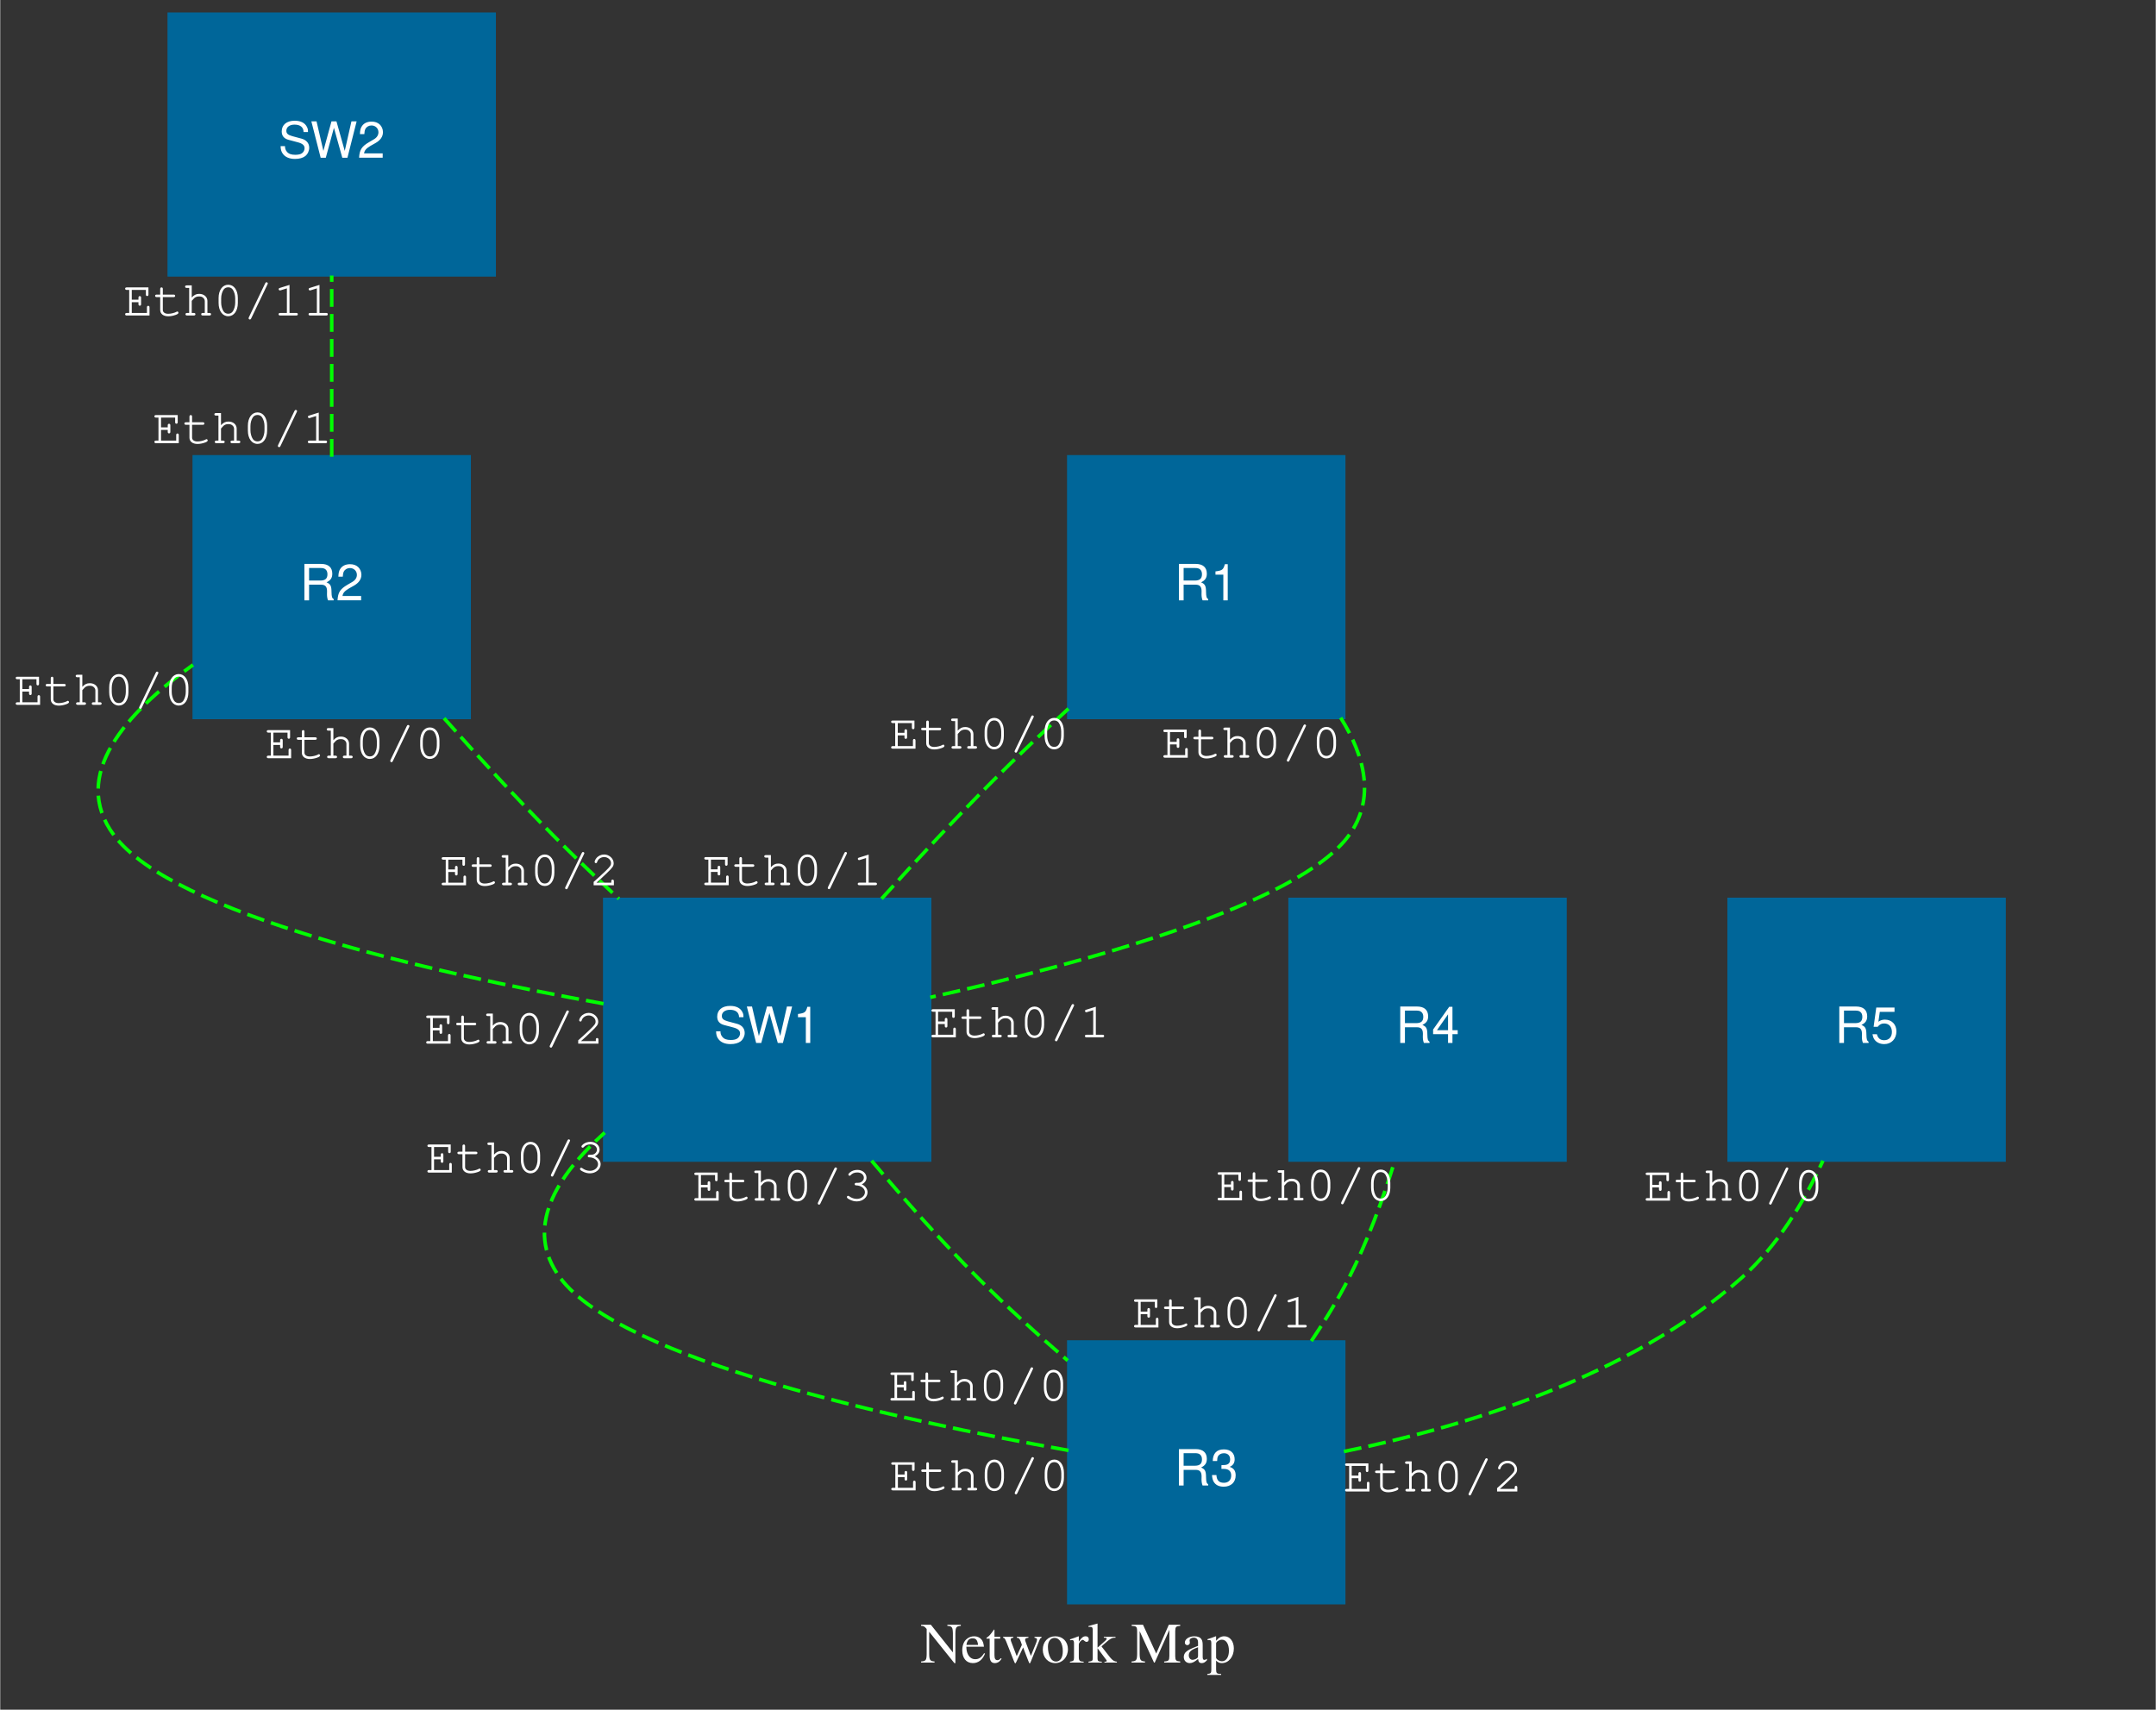
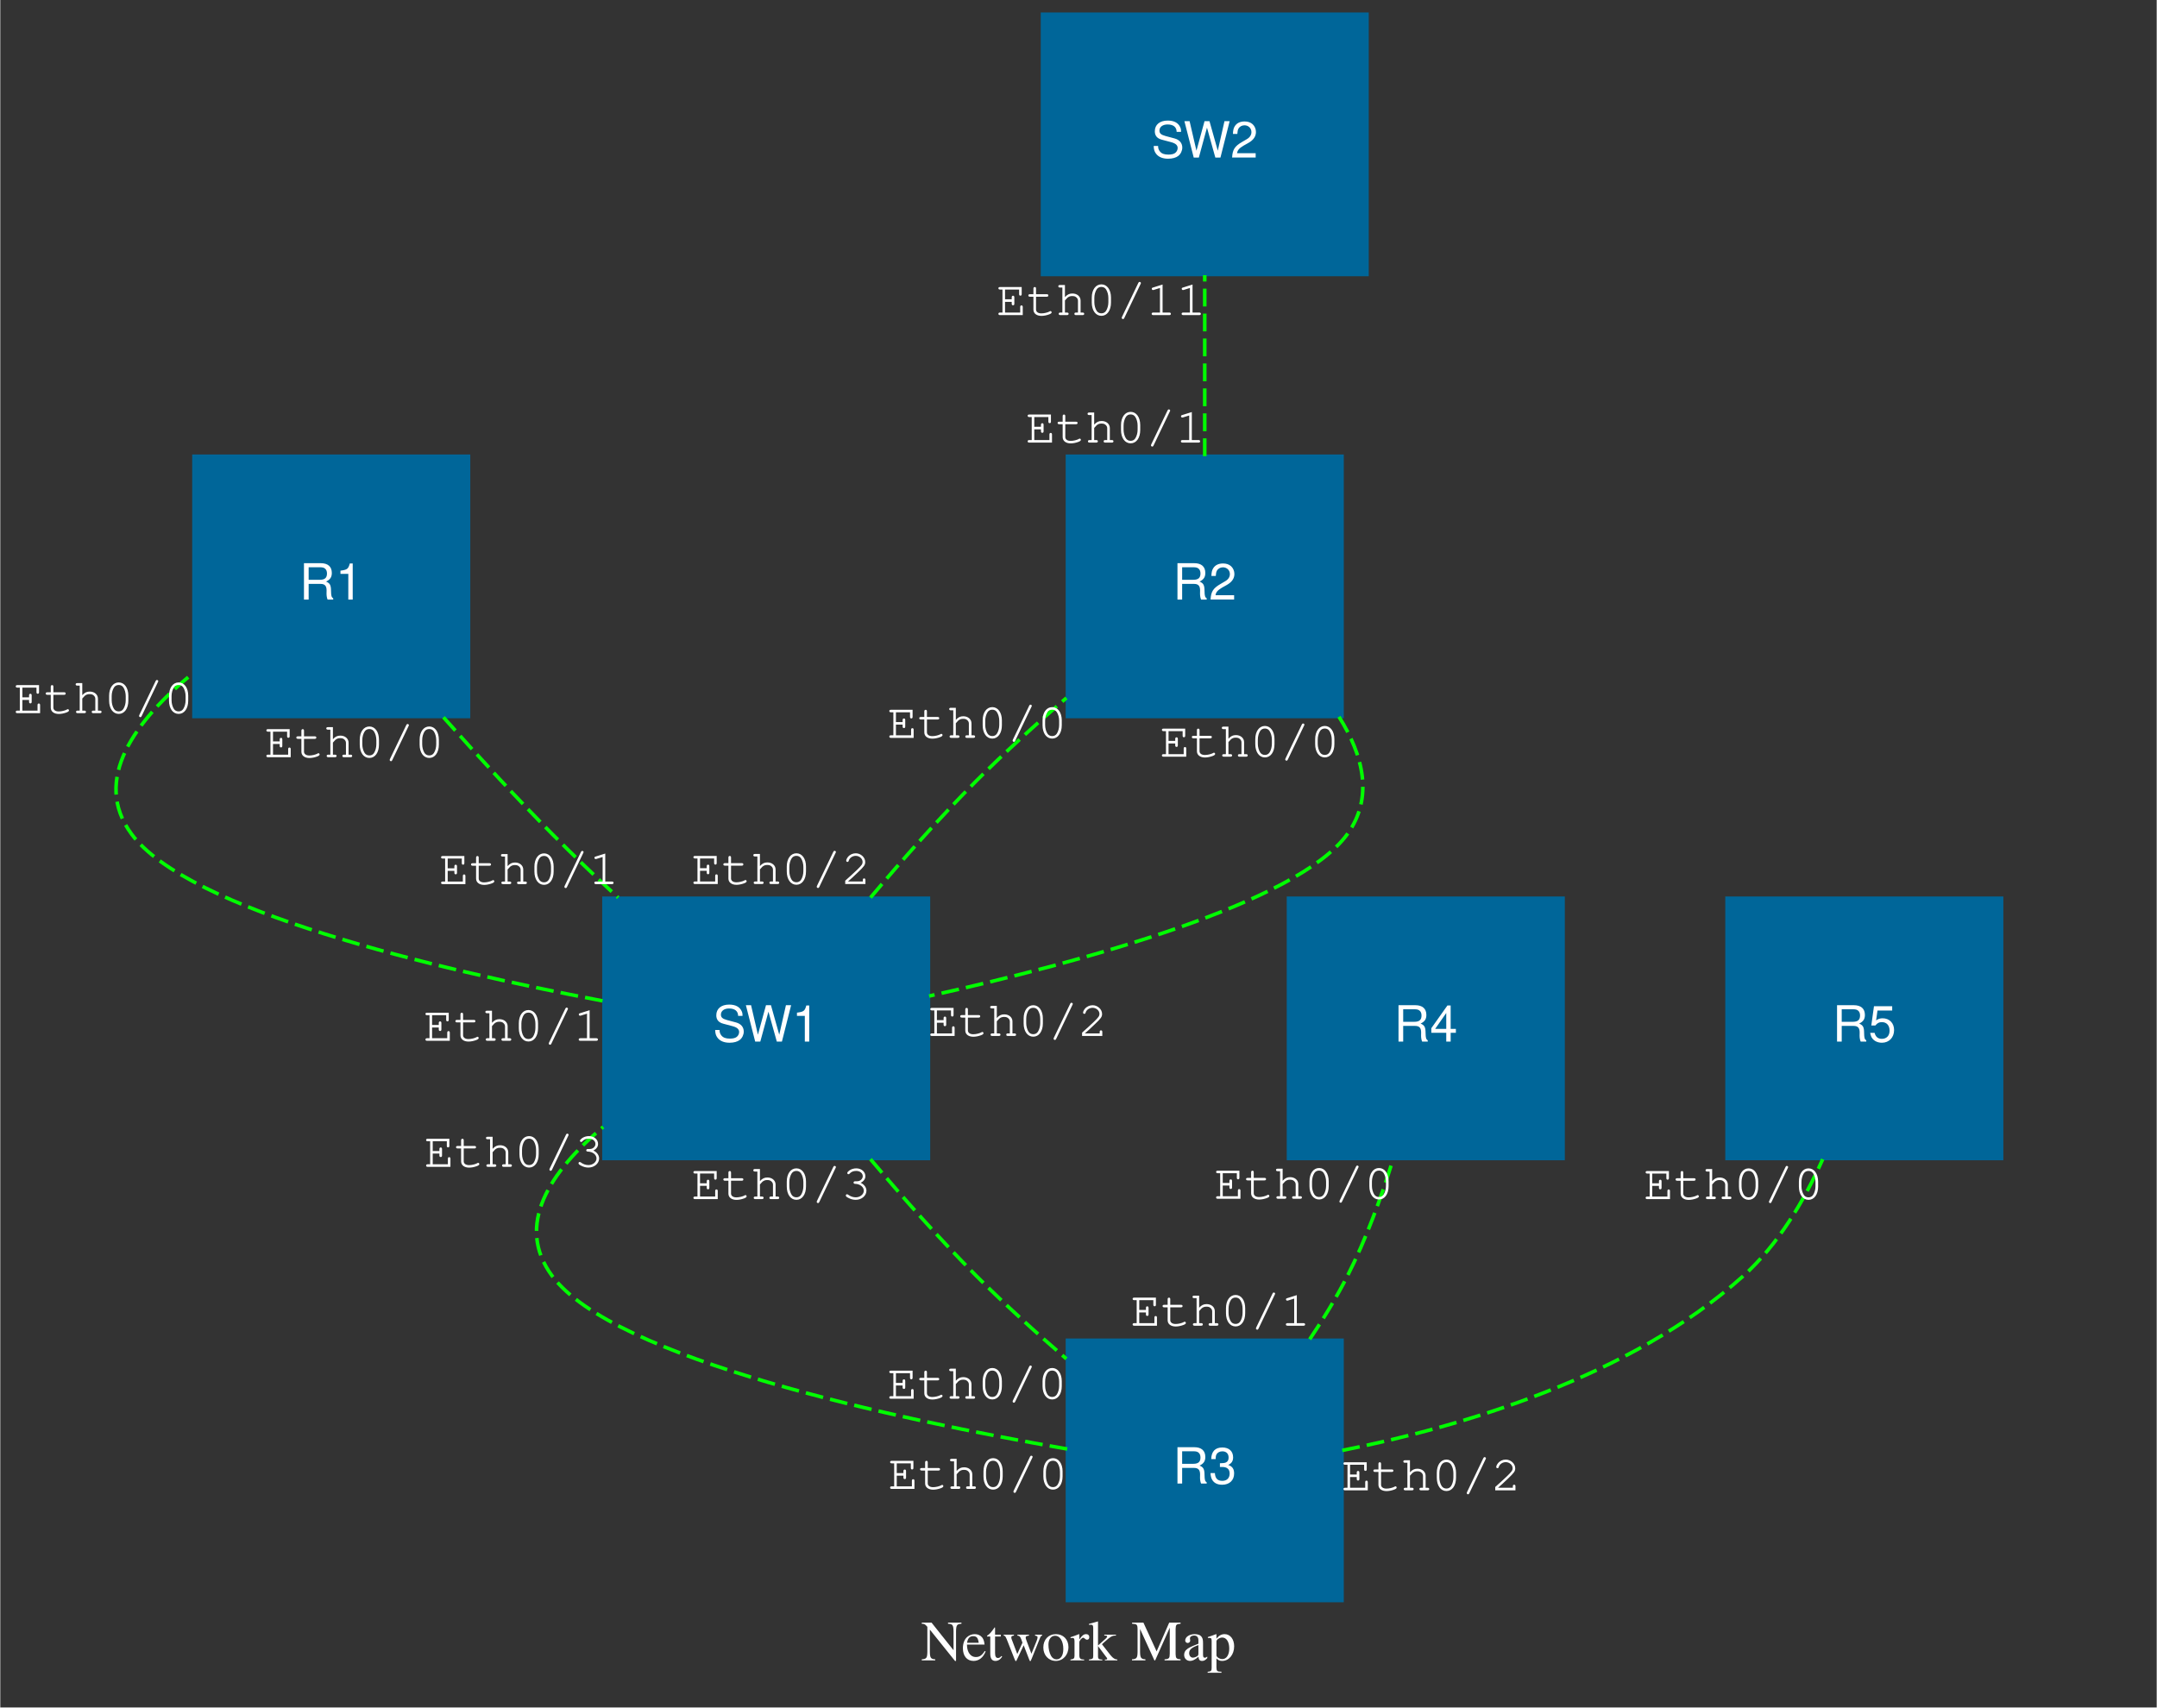
- <svg xmlns="http://www.w3.org/2000/svg" width="604pt" height="479pt" viewBox="0.00 0.00 603.85 479.00">
+ <svg xmlns="http://www.w3.org/2000/svg" width="605pt" height="479pt" viewBox="0.00 0.00 604.82 479.00">
  <g id="graph0" class="graph" transform="scale(1 1) rotate(0) translate(4 475)">
-     <polygon fill="#333333" stroke="transparent" points="-4,4 -4,-475 599.851,-475 599.851,4 -4,4" />
-     <text text-anchor="middle" x="297.926" y="-9.2" font-family="Times,serif" font-size="16.00" fill="#ffffff">Network Map</text>
+     <polygon fill="#333333" stroke="transparent" points="-4,4 -4,-475 600.817,-475 600.817,4 -4,4" />
+     <text text-anchor="middle" x="298.409" y="-9.2" font-family="Times,serif" font-size="16.00" fill="#ffffff">Network Map</text>
    <g id="node1" class="node">
-       <polygon fill="#006699" stroke="#006699" points="434.351,-223 357.351,-223 357.351,-150 434.351,-150 434.351,-223" />
-       <text text-anchor="middle" x="395.851" y="-182.8" font-family="Helvetica,sans-Serif" font-size="14.00" fill="#ffffff">R4</text>
+       <polygon fill="#006699" stroke="#006699" points="434.317,-223 357.317,-223 357.317,-150 434.317,-150 434.317,-223" />
+       <text text-anchor="middle" x="395.817" y="-182.8" font-family="Helvetica,sans-Serif" font-size="14.00" fill="#ffffff">R4</text>
    </g>
    <g id="node2" class="node">
-       <polygon fill="#006699" stroke="#006699" points="256.351,-223 165.351,-223 165.351,-150 256.351,-150 256.351,-223" />
-       <text text-anchor="middle" x="210.851" y="-182.8" font-family="Helvetica,sans-Serif" font-size="14.00" fill="#ffffff">SW1</text>
+       <polygon fill="#006699" stroke="#006699" points="256.317,-223 165.317,-223 165.317,-150 256.317,-150 256.317,-223" />
+       <text text-anchor="middle" x="210.817" y="-182.8" font-family="Helvetica,sans-Serif" font-size="14.00" fill="#ffffff">SW1</text>
+     </g>
+     <g id="node3" class="node">
+       <polygon fill="#006699" stroke="#006699" points="127.317,-347 50.317,-347 50.317,-274 127.317,-274 127.317,-347" />
+       <text text-anchor="middle" x="88.817" y="-306.8" font-family="Helvetica,sans-Serif" font-size="14.00" fill="#ffffff">R1</text>
+     </g>
+     <g id="edge7" class="edge">
+       <path fill="none" stroke="#00ff00" stroke-dasharray="5,2" d="M164.912,-194.22C117.614,-203.219 48.625,-219.628 32.817,-241 21.483,-256.323 33.968,-272.966 50,-286.123" />
+       <text text-anchor="middle" x="82.817" y="-244.8" font-family="Courier,monospace" font-size="14.00" fill="#ffffff">            </text>
+       <text text-anchor="middle" x="25" y="-274.923" font-family="Courier,monospace" font-size="14.00" fill="#ffffff">Eth0/0</text>
+       <text text-anchor="middle" x="139.912" y="-183.019" font-family="Courier,monospace" font-size="14.00" fill="#ffffff">Eth0/1</text>
    </g>
    <g id="node4" class="node">
-       <polygon fill="#006699" stroke="#006699" points="127.351,-347 50.351,-347 50.351,-274 127.351,-274 127.351,-347" />
-       <text text-anchor="middle" x="88.851" y="-306.8" font-family="Helvetica,sans-Serif" font-size="14.00" fill="#ffffff">R2</text>
+       <polygon fill="#006699" stroke="#006699" points="372.317,-347 295.317,-347 295.317,-274 372.317,-274 372.317,-347" />
+       <text text-anchor="middle" x="333.817" y="-306.8" font-family="Helvetica,sans-Serif" font-size="14.00" fill="#ffffff">R2</text>
+     </g>
+     <g id="edge8" class="edge">
+       <path fill="none" stroke="#00ff00" stroke-dasharray="5,2" d="M240.069,-223.196C249.244,-234.08 259.641,-245.808 269.817,-256 277.654,-263.849 286.478,-271.841 295.013,-279.199" />
+       <text text-anchor="middle" x="319.817" y="-244.8" font-family="Courier,monospace" font-size="14.00" fill="#ffffff">            </text>
+       <text text-anchor="middle" x="270.013" y="-267.999" font-family="Courier,monospace" font-size="14.00" fill="#ffffff">Eth0/0</text>
+       <text text-anchor="middle" x="215.069" y="-226.995" font-family="Courier,monospace" font-size="14.00" fill="#ffffff">Eth0/2</text>
+     </g>
+     <g id="node7" class="node">
+       <polygon fill="#006699" stroke="#006699" points="372.317,-99 295.317,-99 295.317,-26 372.317,-26 372.317,-99" />
+       <text text-anchor="middle" x="333.817" y="-58.8" font-family="Helvetica,sans-Serif" font-size="14.00" fill="#ffffff">R3</text>
+     </g>
+     <g id="edge9" class="edge">
+       <path fill="none" stroke="#00ff00" stroke-dasharray="5,2" d="M240.069,-149.804C249.244,-138.92 259.641,-127.192 269.817,-117 277.654,-109.151 286.478,-101.159 295.013,-93.801" />
+       <text text-anchor="middle" x="319.817" y="-120.8" font-family="Courier,monospace" font-size="14.00" fill="#ffffff">            </text>
+       <text text-anchor="middle" x="270.013" y="-82.601" font-family="Courier,monospace" font-size="14.00" fill="#ffffff">Eth0/0</text>
+       <text text-anchor="middle" x="215.069" y="-138.605" font-family="Courier,monospace" font-size="14.00" fill="#ffffff">Eth0/3</text>
+     </g>
+     <g id="edge1" class="edge">
+       <path fill="none" stroke="#00ff00" stroke-dasharray="5,2" d="M120.295,-273.768C129.869,-262.995 140.573,-251.336 150.817,-241 156.662,-235.103 162.999,-229.029 169.292,-223.173" />
+       <text text-anchor="middle" x="200.817" y="-244.8" font-family="Courier,monospace" font-size="14.00" fill="#ffffff">            </text>
+       <text text-anchor="middle" x="144.292" y="-226.973" font-family="Courier,monospace" font-size="14.00" fill="#ffffff">Eth0/1</text>
+       <text text-anchor="middle" x="95.295" y="-262.568" font-family="Courier,monospace" font-size="14.00" fill="#ffffff">Eth0/0</text>
    </g>
    <g id="edge2" class="edge">
-       <path fill="none" stroke="#00ff00" stroke-dasharray="5,2" d="M164.999,-193.793C116.362,-202.575 44.298,-218.942 27.851,-241 15.376,-257.732 31.302,-275.393 50,-288.724" />
-       <text text-anchor="middle" x="77.851" y="-244.8" font-family="Courier,monospace" font-size="14.00" fill="#ffffff">            </text>
-       <text text-anchor="middle" x="25" y="-277.524" font-family="Courier,monospace" font-size="14.00" fill="#ffffff">Eth0/0</text>
-       <text text-anchor="middle" x="139.999" y="-182.593" font-family="Courier,monospace" font-size="14.00" fill="#ffffff">Eth0/2</text>
+       <path fill="none" stroke="#00ff00" stroke-dasharray="5,2" d="M371.473,-273.915C378.306,-263.034 381.22,-251.281 373.817,-241 359.869,-221.629 299.684,-205.182 256.507,-195.572" />
+       <text text-anchor="middle" x="428.817" y="-244.8" font-family="Courier,monospace" font-size="14.00" fill="#ffffff">            </text>
+       <text text-anchor="middle" x="281.507" y="-184.372" font-family="Courier,monospace" font-size="14.00" fill="#ffffff">Eth0/2</text>
+       <text text-anchor="middle" x="346.473" y="-262.715" font-family="Courier,monospace" font-size="14.00" fill="#ffffff">Eth0/0</text>
+     </g>
+     <g id="node5" class="node">
+       <polygon fill="#006699" stroke="#006699" points="379.317,-471 288.317,-471 288.317,-398 379.317,-398 379.317,-471" />
+       <text text-anchor="middle" x="333.817" y="-430.8" font-family="Helvetica,sans-Serif" font-size="14.00" fill="#ffffff">SW2</text>
+     </g>
+     <g id="edge3" class="edge">
+       <path fill="none" stroke="#00ff00" stroke-dasharray="5,2" d="M333.817,-347.033C333.817,-363.036 333.817,-381.778 333.817,-397.799" />
+       <text text-anchor="middle" x="383.817" y="-368.8" font-family="Courier,monospace" font-size="14.00" fill="#ffffff">            </text>
+       <text text-anchor="middle" x="304.817" y="-386.599" font-family="Courier,monospace" font-size="14.00" fill="#ffffff">Eth0/11</text>
+       <text text-anchor="middle" x="308.817" y="-350.833" font-family="Courier,monospace" font-size="14.00" fill="#ffffff">Eth0/1</text>
    </g>
    <g id="node6" class="node">
-       <polygon fill="#006699" stroke="#006699" points="372.351,-347 295.351,-347 295.351,-274 372.351,-274 372.351,-347" />
-       <text text-anchor="middle" x="333.851" y="-306.8" font-family="Helvetica,sans-Serif" font-size="14.00" fill="#ffffff">R1</text>
-     </g>
-     <g id="edge1" class="edge">
-       <path fill="none" stroke="#00ff00" stroke-dasharray="5,2" d="M242.9,-223.19C252.631,-233.962 263.493,-245.631 273.851,-256 280.615,-262.77 288.018,-269.789 295.245,-276.446" />
-       <text text-anchor="middle" x="323.851" y="-244.8" font-family="Courier,monospace" font-size="14.00" fill="#ffffff">            </text>
-       <text text-anchor="middle" x="270.245" y="-265.246" font-family="Courier,monospace" font-size="14.00" fill="#ffffff">Eth0/0</text>
-       <text text-anchor="middle" x="217.9" y="-226.99" font-family="Courier,monospace" font-size="14.00" fill="#ffffff">Eth0/1</text>
-     </g>
-     <g id="node7" class="node">
-       <polygon fill="#006699" stroke="#006699" points="372.351,-99 295.351,-99 295.351,-26 372.351,-26 372.351,-99" />
-       <text text-anchor="middle" x="333.851" y="-58.8" font-family="Helvetica,sans-Serif" font-size="14.00" fill="#ffffff">R3</text>
-     </g>
-     <g id="edge3" class="edge">
-       <path fill="none" stroke="#00ff00" stroke-dasharray="5,2" d="M240.103,-149.804C249.278,-138.92 259.675,-127.192 269.851,-117 277.688,-109.151 286.512,-101.159 295.047,-93.801" />
-       <text text-anchor="middle" x="319.851" y="-120.8" font-family="Courier,monospace" font-size="14.00" fill="#ffffff">            </text>
-       <text text-anchor="middle" x="270.047" y="-82.601" font-family="Courier,monospace" font-size="14.00" fill="#ffffff">Eth0/0</text>
-       <text text-anchor="middle" x="215.103" y="-138.605" font-family="Courier,monospace" font-size="14.00" fill="#ffffff">Eth0/3</text>
-     </g>
-     <g id="node3" class="node">
-       <polygon fill="#006699" stroke="#006699" points="557.351,-223 480.351,-223 480.351,-150 557.351,-150 557.351,-223" />
-       <text text-anchor="middle" x="518.851" y="-182.8" font-family="Helvetica,sans-Serif" font-size="14.00" fill="#ffffff">R5</text>
+       <polygon fill="#006699" stroke="#006699" points="557.317,-223 480.317,-223 480.317,-150 557.317,-150 557.317,-223" />
+       <text text-anchor="middle" x="518.817" y="-182.8" font-family="Helvetica,sans-Serif" font-size="14.00" fill="#ffffff">R5</text>
    </g>
    <g id="edge5" class="edge">
-       <path fill="none" stroke="#00ff00" stroke-dasharray="5,2" d="M120.329,-273.768C129.904,-262.995 140.608,-251.336 150.851,-241 156.696,-235.103 163.034,-229.029 169.326,-223.173" />
-       <text text-anchor="middle" x="200.851" y="-244.8" font-family="Courier,monospace" font-size="14.00" fill="#ffffff">            </text>
-       <text text-anchor="middle" x="144.326" y="-226.973" font-family="Courier,monospace" font-size="14.00" fill="#ffffff">Eth0/2</text>
-       <text text-anchor="middle" x="95.329" y="-262.568" font-family="Courier,monospace" font-size="14.00" fill="#ffffff">Eth0/0</text>
+       <path fill="none" stroke="#00ff00" stroke-dasharray="5,2" d="M363.26,-99.284C367.125,-105.024 370.788,-111.035 373.817,-117 379.032,-127.269 383.319,-139.019 386.679,-149.9" />
+       <text text-anchor="middle" x="430.817" y="-120.8" font-family="Courier,monospace" font-size="14.00" fill="#ffffff">            </text>
+       <text text-anchor="middle" x="361.679" y="-138.7" font-family="Courier,monospace" font-size="14.00" fill="#ffffff">Eth0/0</text>
+       <text text-anchor="middle" x="338.26" y="-103.084" font-family="Courier,monospace" font-size="14.00" fill="#ffffff">Eth0/1</text>
    </g>
-     <g id="node5" class="node">
-       <polygon fill="#006699" stroke="#006699" points="134.351,-471 43.351,-471 43.351,-398 134.351,-398 134.351,-471" />
-       <text text-anchor="middle" x="88.851" y="-430.8" font-family="Helvetica,sans-Serif" font-size="14.00" fill="#ffffff">SW2</text>
+     <g id="edge4" class="edge">
+       <path fill="none" stroke="#00ff00" stroke-dasharray="5,2" d="M295.241,-68.504C246.853,-76.913 168.106,-93.812 150.817,-117 140.146,-131.313 150.296,-146.405 165.092,-158.854" />
+       <text text-anchor="middle" x="200.817" y="-120.8" font-family="Courier,monospace" font-size="14.00" fill="#ffffff">            </text>
+       <text text-anchor="middle" x="140.092" y="-147.654" font-family="Courier,monospace" font-size="14.00" fill="#ffffff">Eth0/3</text>
+       <text text-anchor="middle" x="270.241" y="-57.304" font-family="Courier,monospace" font-size="14.00" fill="#ffffff">Eth0/0</text>
    </g>
    <g id="edge6" class="edge">
-       <path fill="none" stroke="#00ff00" stroke-dasharray="5,2" d="M88.851,-347.033C88.851,-363.036 88.851,-381.778 88.851,-397.799" />
-       <text text-anchor="middle" x="138.851" y="-368.8" font-family="Courier,monospace" font-size="14.00" fill="#ffffff">            </text>
-       <text text-anchor="middle" x="59.851" y="-386.599" font-family="Courier,monospace" font-size="14.00" fill="#ffffff">Eth0/11</text>
-       <text text-anchor="middle" x="63.851" y="-350.833" font-family="Courier,monospace" font-size="14.00" fill="#ffffff">Eth0/1</text>
-     </g>
-     <g id="edge4" class="edge">
-       <path fill="none" stroke="#00ff00" stroke-dasharray="5,2" d="M371.508,-273.915C378.34,-263.034 381.254,-251.281 373.851,-241 359.903,-221.629 299.718,-205.182 256.541,-195.572" />
-       <text text-anchor="middle" x="427.851" y="-244.8" font-family="Courier,monospace" font-size="14.00" fill="#ffffff">            </text>
-       <text text-anchor="middle" x="281.541" y="-184.372" font-family="Courier,monospace" font-size="14.00" fill="#ffffff">Eth0/1</text>
-       <text text-anchor="middle" x="346.508" y="-262.715" font-family="Courier,monospace" font-size="14.00" fill="#ffffff">Eth0/0</text>
-     </g>
-     <g id="edge8" class="edge">
-       <path fill="none" stroke="#00ff00" stroke-dasharray="5,2" d="M363.295,-99.284C367.159,-105.024 370.822,-111.035 373.851,-117 379.066,-127.269 383.353,-139.019 386.713,-149.9" />
-       <text text-anchor="middle" x="429.851" y="-120.8" font-family="Courier,monospace" font-size="14.00" fill="#ffffff">            </text>
-       <text text-anchor="middle" x="361.713" y="-138.7" font-family="Courier,monospace" font-size="14.00" fill="#ffffff">Eth0/0</text>
-       <text text-anchor="middle" x="338.295" y="-103.084" font-family="Courier,monospace" font-size="14.00" fill="#ffffff">Eth0/1</text>
-     </g>
-     <g id="edge7" class="edge">
-       <path fill="none" stroke="#00ff00" stroke-dasharray="5,2" d="M295.279,-68.64C247.38,-77.142 169.883,-94.085 152.851,-117 142.633,-130.749 151.631,-145.389 165.334,-157.669" />
-       <text text-anchor="middle" x="202.851" y="-120.8" font-family="Courier,monospace" font-size="14.00" fill="#ffffff">            </text>
-       <text text-anchor="middle" x="140.334" y="-146.469" font-family="Courier,monospace" font-size="14.00" fill="#ffffff">Eth0/3</text>
-       <text text-anchor="middle" x="270.279" y="-57.44" font-family="Courier,monospace" font-size="14.00" fill="#ffffff">Eth0/0</text>
-     </g>
-     <g id="edge9" class="edge">
-       <path fill="none" stroke="#00ff00" stroke-dasharray="5,2" d="M372.416,-68.326C405.39,-75.06 452.367,-89.028 483.851,-117 493.749,-125.793 501.198,-138.039 506.622,-149.805" />
-       <text text-anchor="middle" x="545.851" y="-120.8" font-family="Courier,monospace" font-size="14.00" fill="#ffffff">            </text>
-       <text text-anchor="middle" x="481.622" y="-138.606" font-family="Courier,monospace" font-size="14.00" fill="#ffffff">Eth0/0</text>
-       <text text-anchor="middle" x="397.416" y="-57.126" font-family="Courier,monospace" font-size="14.00" fill="#ffffff">Eth0/2</text>
+       <path fill="none" stroke="#00ff00" stroke-dasharray="5,2" d="M372.39,-68.106C405.649,-74.713 453.176,-88.622 484.817,-117 494.617,-125.789 501.896,-138.034 507.149,-149.801" />
+       <text text-anchor="middle" x="546.817" y="-120.8" font-family="Courier,monospace" font-size="14.00" fill="#ffffff">            </text>
+       <text text-anchor="middle" x="482.149" y="-138.601" font-family="Courier,monospace" font-size="14.00" fill="#ffffff">Eth0/0</text>
+       <text text-anchor="middle" x="397.39" y="-56.906" font-family="Courier,monospace" font-size="14.00" fill="#ffffff">Eth0/2</text>
    </g>
  </g>
</svg>
